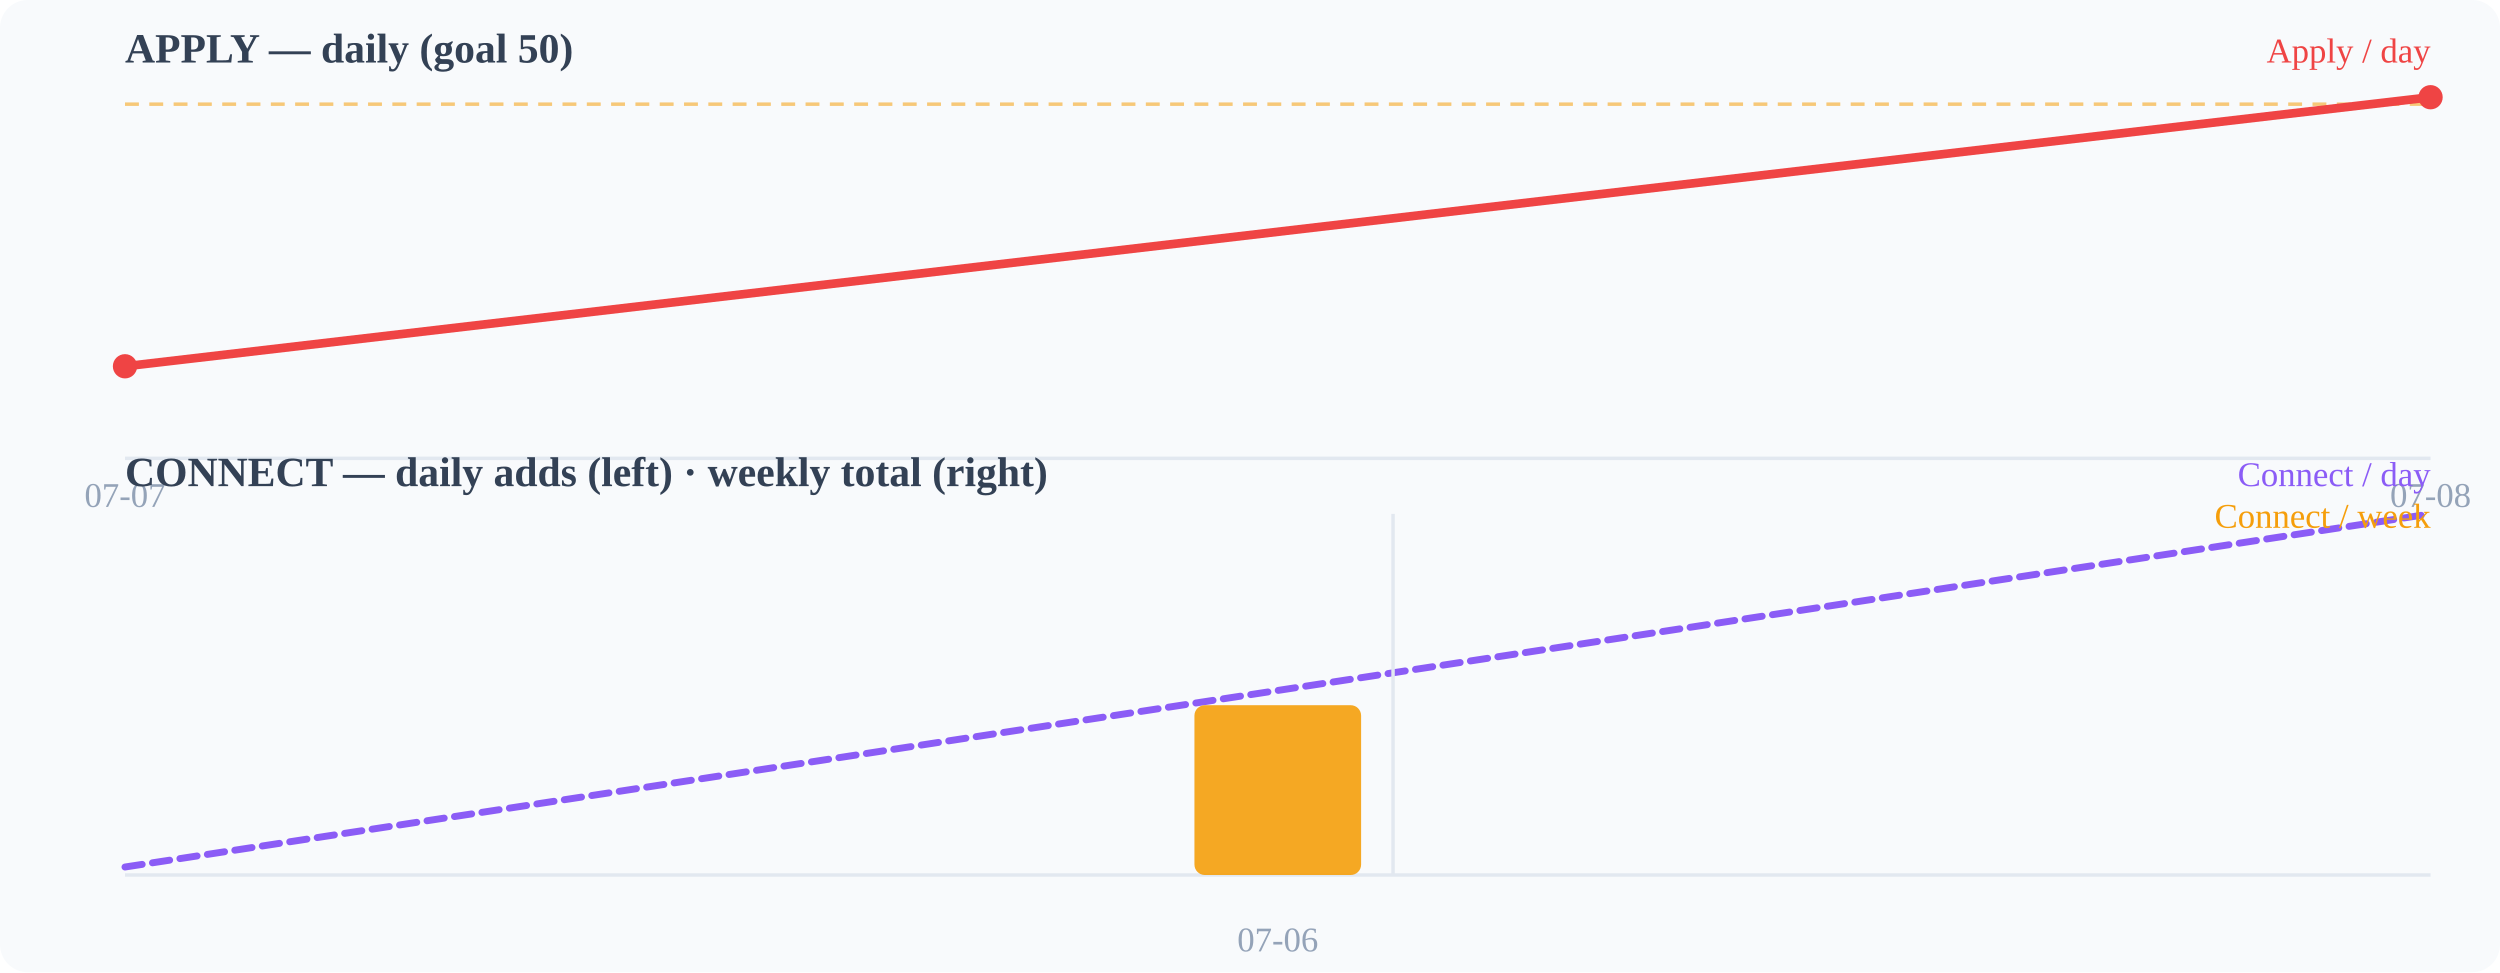
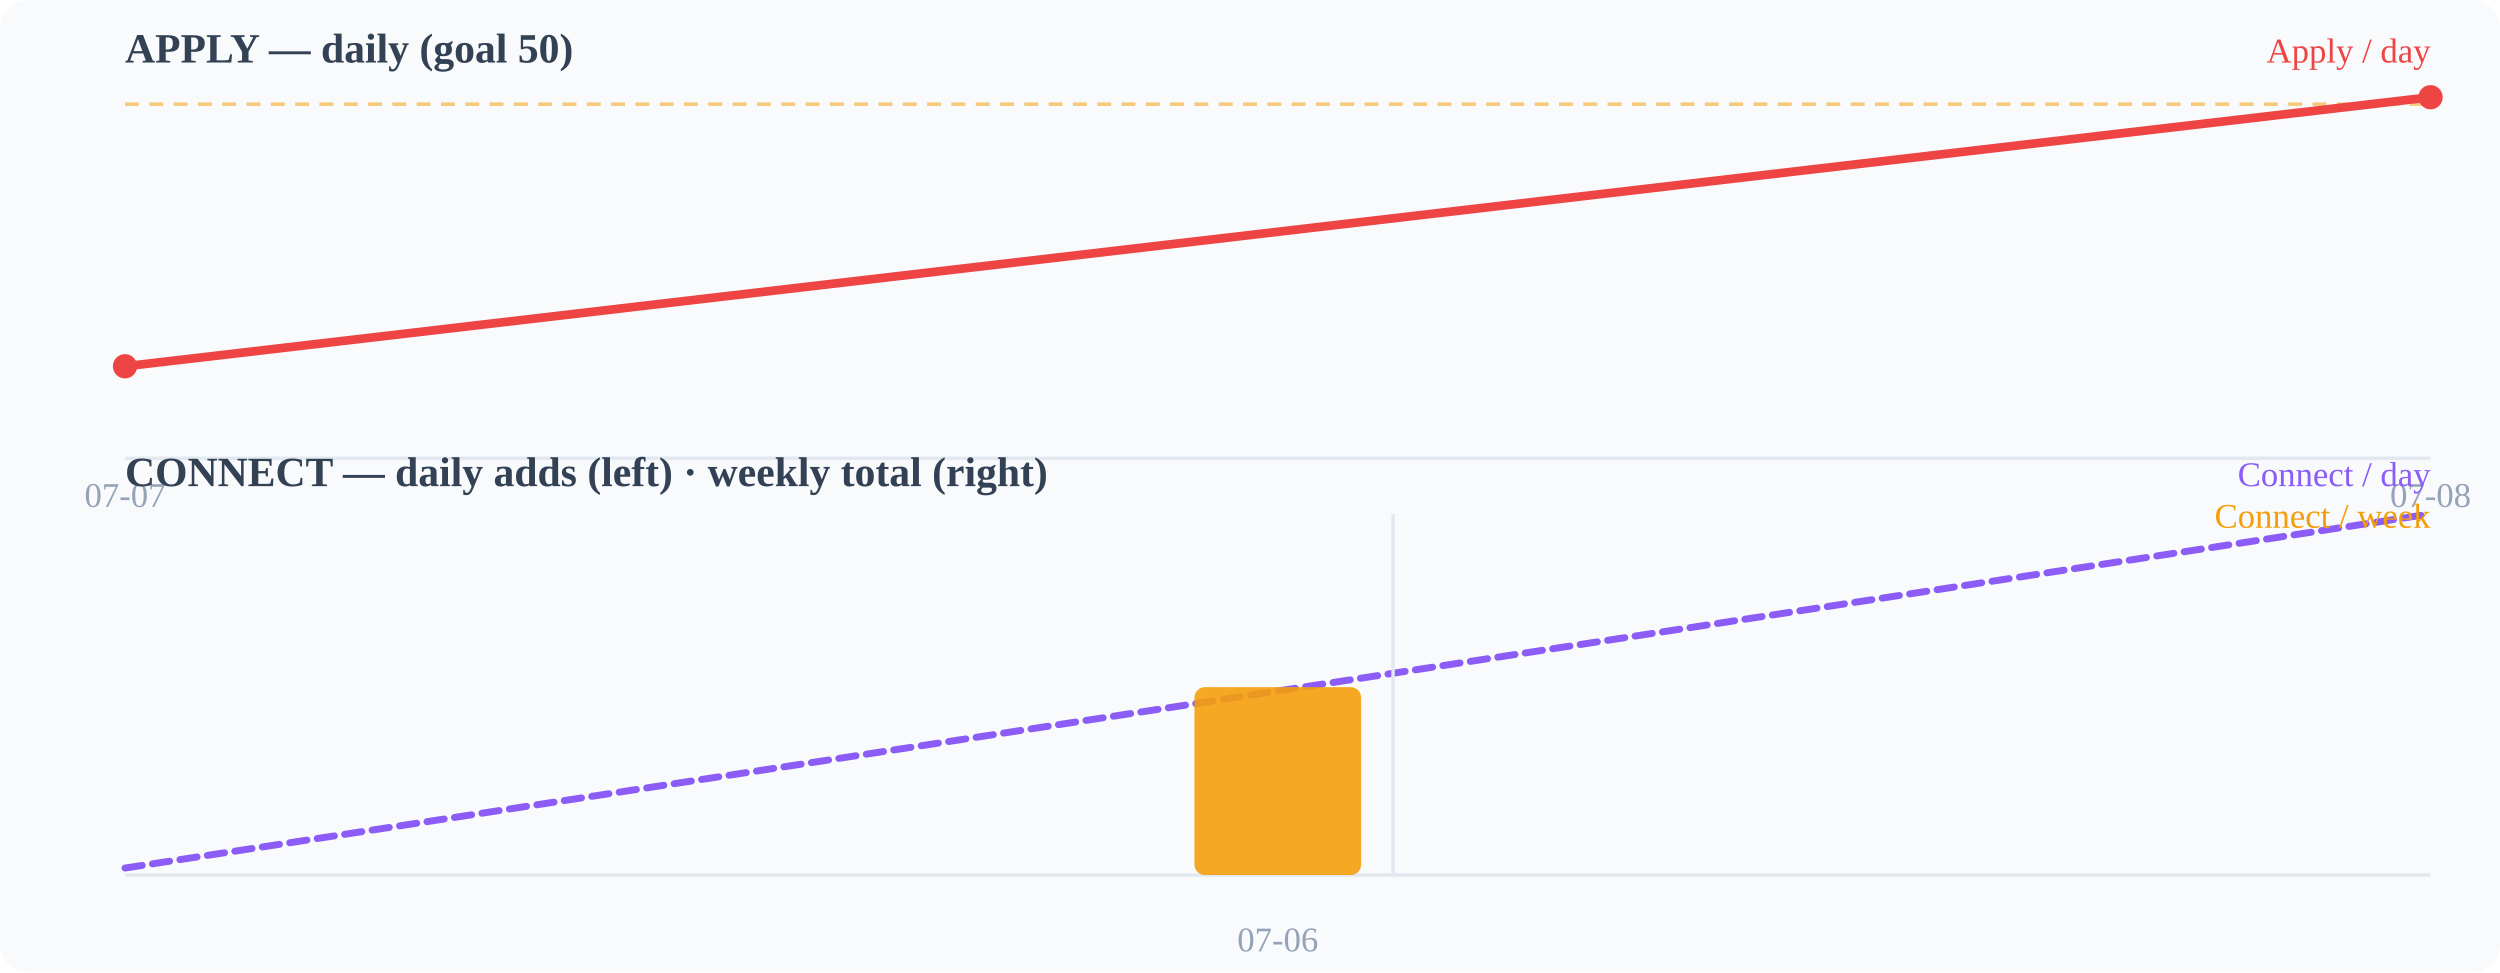
<svg xmlns="http://www.w3.org/2000/svg" width="720" height="280" viewBox="0 0 720 280">
  <rect width="720" height="280" fill="#f8fafc" rx="8" />
  <text x="36" y="18" font-size="12" font-weight="600" fill="#334155">APPLY — daily (goal 50)</text>
  <line x1="36" y1="132" x2="700" y2="132" stroke="#e2e8f0" stroke-width="1" />
  <line x1="36" y1="30.0" x2="700" y2="30.0" stroke="#f59e0b" stroke-width="1" stroke-dasharray="4 3" opacity="0.55" />
  <polyline points="36.0,105.5 700.0,28.0" fill="none" stroke="#ef4444" stroke-width="2.5" stroke-linecap="round" stroke-linejoin="round" />
  <circle cx="36" cy="105.49" r="3.5" fill="#ef4444" />
  <circle cx="700" cy="28" r="3.5" fill="#ef4444" />
  <text x="36" y="146" font-size="10" fill="#94a3b8" text-anchor="middle">07-07</text>
  <text x="700" y="146" font-size="10" fill="#94a3b8" text-anchor="middle">07-08</text>
  <text x="36" y="140" font-size="12" font-weight="600" fill="#334155">CONNECT — daily adds (left) · weekly total (right)</text>
  <line x1="36" y1="252" x2="700" y2="252" stroke="#e2e8f0" stroke-width="1" />
-   <polyline points="36.0,249.7 700.0,148.0" fill="none" stroke="#8b5cf6" stroke-width="2" stroke-linecap="round" stroke-linejoin="round" stroke-dasharray="5 3" />
-   <rect x="344.0" y="203.1" width="48" height="48.9" rx="3" fill="#f59e0b" opacity="0.9" />
+   <polyline points="36.0,250.0 700.0,148.0" fill="none" stroke="#8b5cf6" stroke-width="2" stroke-linecap="round" stroke-linejoin="round" stroke-dasharray="5 3" />
+   <rect x="344.0" y="197.9" width="48" height="54.1" rx="3" fill="#f59e0b" opacity="0.9" />
  <line x1="401.2" y1="148" x2="401.2" y2="252" stroke="#e2e8f0" stroke-width="1" />
  <text x="368" y="274" font-size="10" fill="#94a3b8" text-anchor="middle">07-06</text>
  <text x="700" y="18" font-size="10" fill="#ef4444" text-anchor="end">Apply / day</text>
  <text x="700" y="140" font-size="10" fill="#8b5cf6" text-anchor="end">Connect / day</text>
  <text x="700" y="152" font-size="10" fill="#f59e0b" text-anchor="end">Connect / week</text>
</svg>
